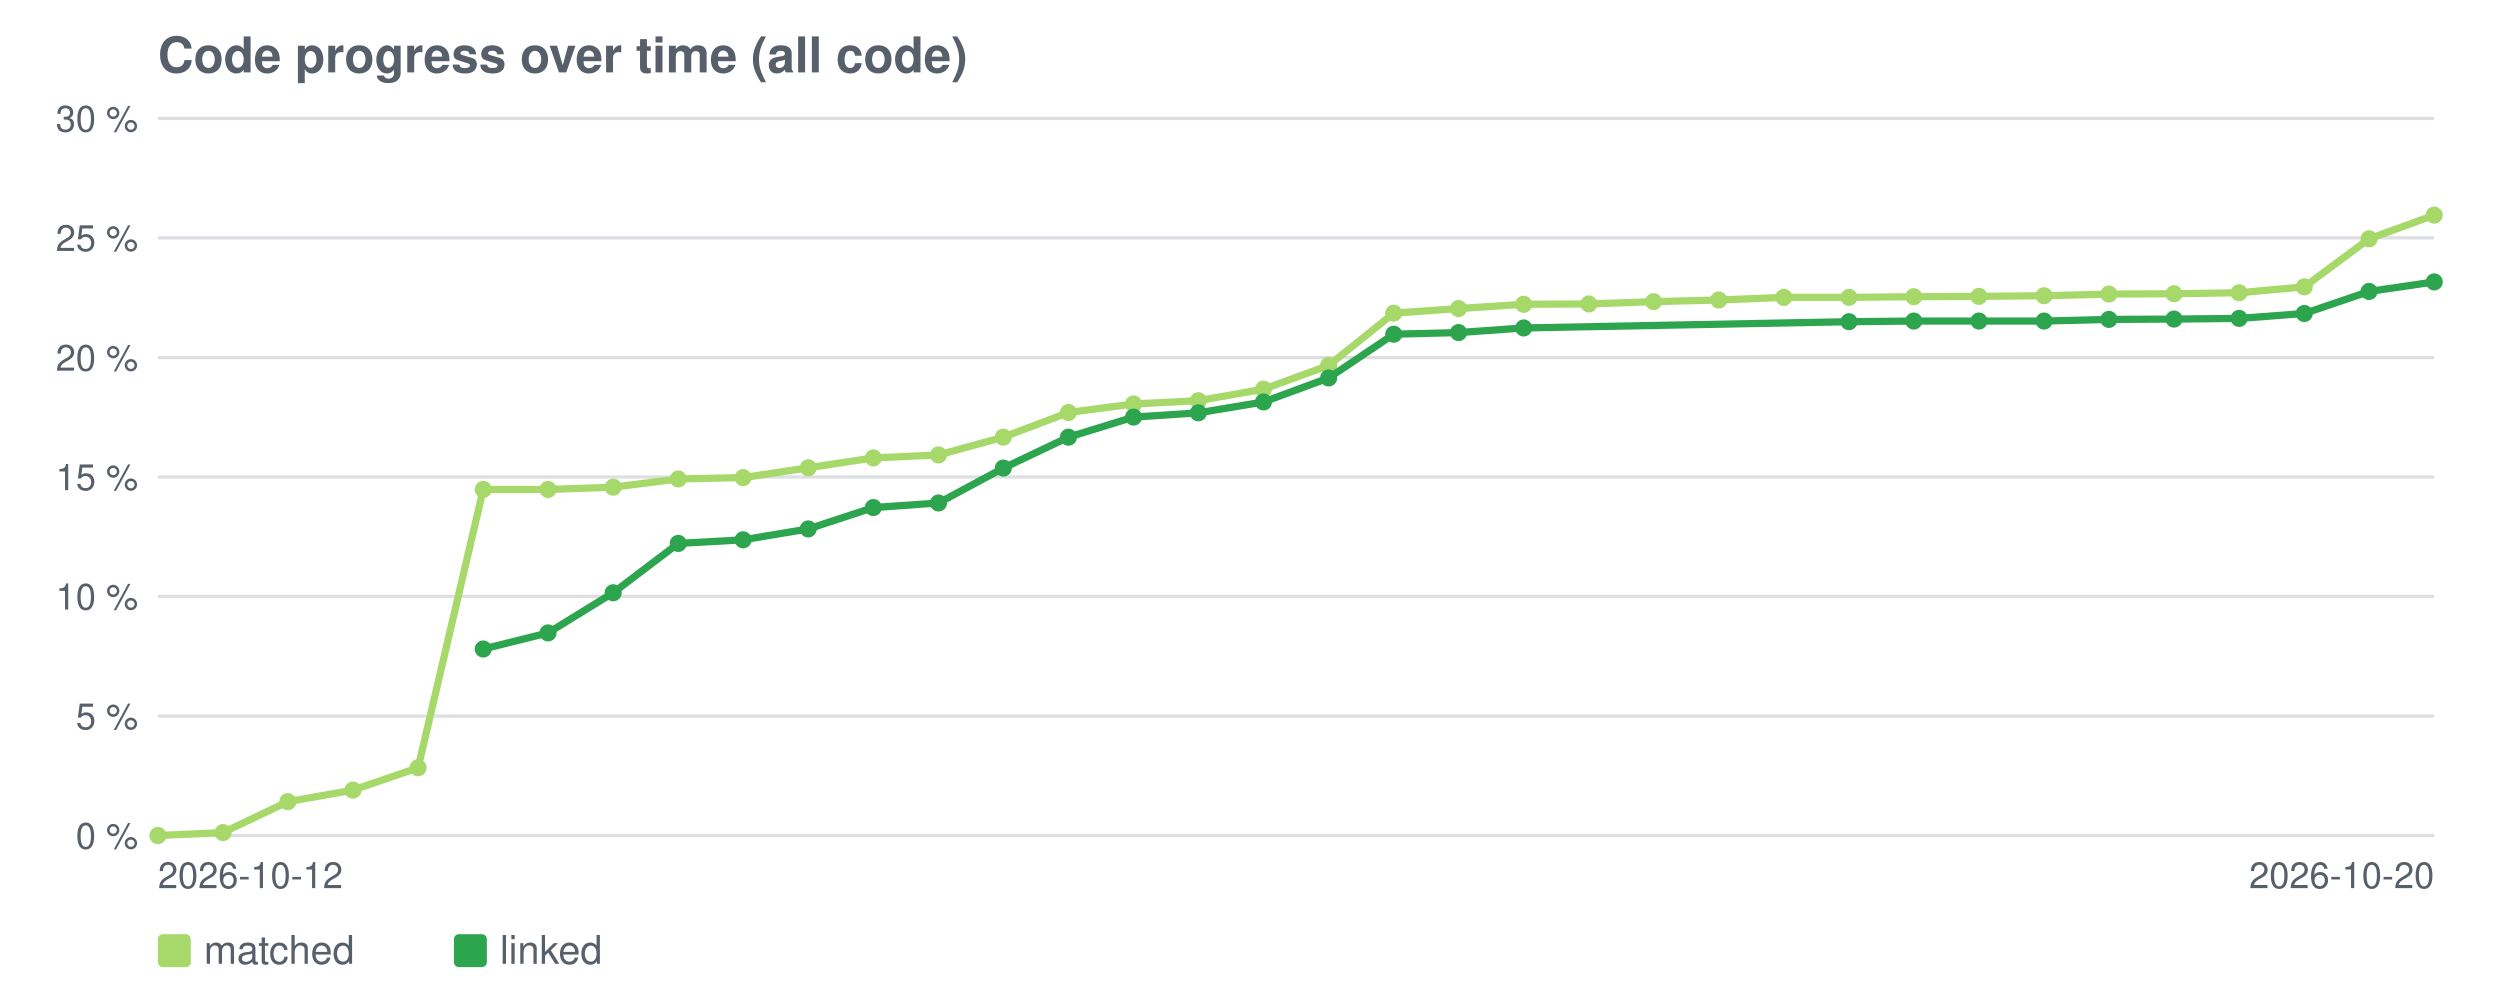
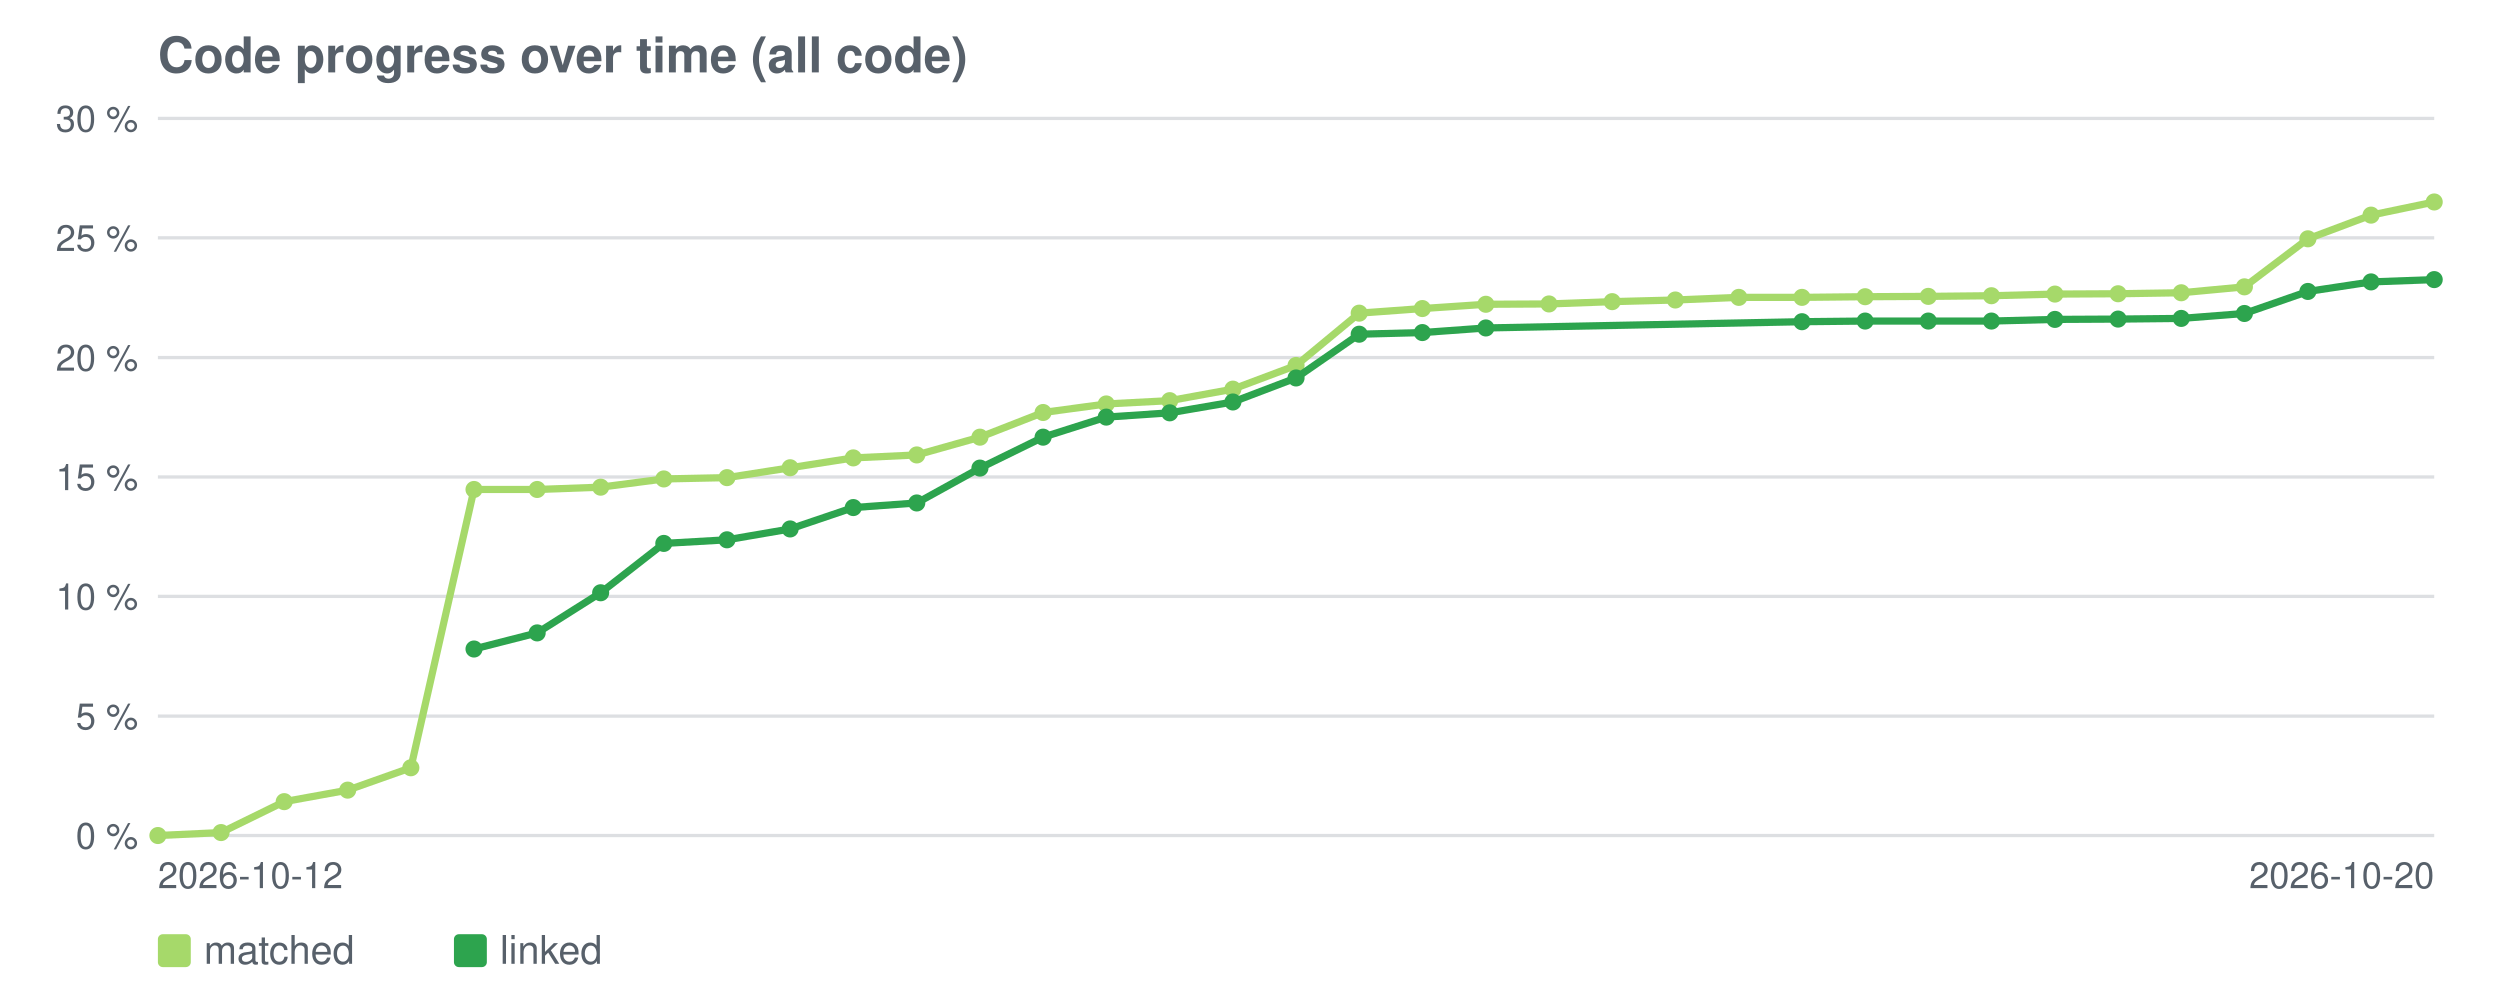
<svg xmlns="http://www.w3.org/2000/svg" width="760" height="300" viewBox="0 0 760 300" font-family="-apple-system, Segoe UI, Helvetica, Arial, sans-serif">
  <text x="48" y="22" font-size="15" font-weight="600" fill="#57606a">Code progress over time (all code)</text>
  <line x1="48" y1="254.0" x2="740" y2="254.0" stroke="#8c959f" stroke-opacity="0.3" />
  <text x="42" y="258.0" font-size="11" fill="#57606a" text-anchor="end">0 %</text>
  <line x1="48" y1="217.7" x2="740" y2="217.7" stroke="#8c959f" stroke-opacity="0.3" />
  <text x="42" y="221.7" font-size="11" fill="#57606a" text-anchor="end">5 %</text>
  <line x1="48" y1="181.3" x2="740" y2="181.3" stroke="#8c959f" stroke-opacity="0.3" />
  <text x="42" y="185.3" font-size="11" fill="#57606a" text-anchor="end">10 %</text>
  <line x1="48" y1="145.0" x2="740" y2="145.0" stroke="#8c959f" stroke-opacity="0.3" />
  <text x="42" y="149.0" font-size="11" fill="#57606a" text-anchor="end">15 %</text>
  <line x1="48" y1="108.7" x2="740" y2="108.7" stroke="#8c959f" stroke-opacity="0.3" />
  <text x="42" y="112.7" font-size="11" fill="#57606a" text-anchor="end">20 %</text>
  <line x1="48" y1="72.3" x2="740" y2="72.3" stroke="#8c959f" stroke-opacity="0.3" />
  <text x="42" y="76.3" font-size="11" fill="#57606a" text-anchor="end">25 %</text>
  <line x1="48" y1="36.0" x2="740" y2="36.0" stroke="#8c959f" stroke-opacity="0.3" />
  <text x="42" y="40.0" font-size="11" fill="#57606a" text-anchor="end">30 %</text>
-   <polyline points="48.0,254.0 67.8,253.1 87.5,243.7 107.3,240.2 127.1,233.4 146.9,148.8 166.6,148.8 186.4,148.1 206.2,145.6 225.9,145.2 245.7,142.2 265.5,139.2 285.3,138.3 305.0,132.9 324.8,125.4 344.6,122.8 364.3,121.8 384.1,118.3 403.9,111.1 423.7,95.2 443.4,93.8 463.2,92.5 483.0,92.4 502.7,91.7 522.5,91.2 542.3,90.4 562.1,90.4 581.8,90.2 601.6,90.1 621.4,89.9 641.1,89.4 660.9,89.3 680.7,89.0 700.5,87.2 720.2,72.6 740.0,65.4" fill="none" stroke="#a6d96a" stroke-width="2.2" />
+   <polyline points="48.0,254.0 67.2,253.1 86.4,243.7 105.7,240.2 124.9,233.4 144.1,148.8 163.3,148.8 182.6,148.1 201.8,145.6 221.0,145.2 240.2,142.2 259.4,139.2 278.7,138.3 297.9,132.9 317.1,125.4 336.3,122.8 355.6,121.8 374.8,118.3 394.0,111.1 413.2,95.2 432.4,93.8 451.7,92.5 470.9,92.4 490.1,91.7 509.3,91.2 528.6,90.4 547.8,90.4 567.0,90.2 586.2,90.1 605.4,89.9 624.7,89.4 643.9,89.3 663.1,89.0 682.3,87.2 701.6,72.6 720.8,65.4 740.0,61.4" fill="none" stroke="#a6d96a" stroke-width="2.2" />
  <circle cx="48.0" cy="254.0" r="2.6" fill="#a6d96a" />
-   <circle cx="67.8" cy="253.1" r="2.6" fill="#a6d96a" />
-   <circle cx="87.5" cy="243.7" r="2.6" fill="#a6d96a" />
-   <circle cx="107.3" cy="240.2" r="2.6" fill="#a6d96a" />
-   <circle cx="127.1" cy="233.4" r="2.6" fill="#a6d96a" />
-   <circle cx="146.9" cy="148.8" r="2.6" fill="#a6d96a" />
-   <circle cx="166.6" cy="148.8" r="2.6" fill="#a6d96a" />
-   <circle cx="186.4" cy="148.1" r="2.6" fill="#a6d96a" />
-   <circle cx="206.2" cy="145.6" r="2.6" fill="#a6d96a" />
-   <circle cx="225.9" cy="145.2" r="2.6" fill="#a6d96a" />
-   <circle cx="245.7" cy="142.2" r="2.6" fill="#a6d96a" />
-   <circle cx="265.5" cy="139.2" r="2.6" fill="#a6d96a" />
-   <circle cx="285.3" cy="138.3" r="2.6" fill="#a6d96a" />
-   <circle cx="305.0" cy="132.9" r="2.6" fill="#a6d96a" />
-   <circle cx="324.8" cy="125.4" r="2.6" fill="#a6d96a" />
-   <circle cx="344.6" cy="122.8" r="2.6" fill="#a6d96a" />
-   <circle cx="364.3" cy="121.8" r="2.6" fill="#a6d96a" />
-   <circle cx="384.1" cy="118.3" r="2.6" fill="#a6d96a" />
-   <circle cx="403.9" cy="111.1" r="2.6" fill="#a6d96a" />
-   <circle cx="423.7" cy="95.2" r="2.6" fill="#a6d96a" />
-   <circle cx="443.4" cy="93.8" r="2.6" fill="#a6d96a" />
-   <circle cx="463.2" cy="92.5" r="2.6" fill="#a6d96a" />
-   <circle cx="483.0" cy="92.4" r="2.6" fill="#a6d96a" />
-   <circle cx="502.7" cy="91.7" r="2.6" fill="#a6d96a" />
-   <circle cx="522.5" cy="91.2" r="2.6" fill="#a6d96a" />
-   <circle cx="542.3" cy="90.4" r="2.6" fill="#a6d96a" />
-   <circle cx="562.1" cy="90.4" r="2.6" fill="#a6d96a" />
-   <circle cx="581.8" cy="90.2" r="2.6" fill="#a6d96a" />
-   <circle cx="601.6" cy="90.1" r="2.6" fill="#a6d96a" />
-   <circle cx="621.4" cy="89.9" r="2.6" fill="#a6d96a" />
-   <circle cx="641.1" cy="89.4" r="2.6" fill="#a6d96a" />
-   <circle cx="660.9" cy="89.3" r="2.6" fill="#a6d96a" />
-   <circle cx="680.7" cy="89.0" r="2.6" fill="#a6d96a" />
-   <circle cx="700.5" cy="87.2" r="2.6" fill="#a6d96a" />
-   <circle cx="720.2" cy="72.6" r="2.6" fill="#a6d96a" />
-   <circle cx="740.0" cy="65.4" r="2.6" fill="#a6d96a" />
+   <circle cx="67.2" cy="253.1" r="2.6" fill="#a6d96a" />
+   <circle cx="86.4" cy="243.7" r="2.6" fill="#a6d96a" />
+   <circle cx="105.7" cy="240.2" r="2.6" fill="#a6d96a" />
+   <circle cx="124.9" cy="233.4" r="2.6" fill="#a6d96a" />
+   <circle cx="144.1" cy="148.8" r="2.6" fill="#a6d96a" />
+   <circle cx="163.3" cy="148.8" r="2.6" fill="#a6d96a" />
+   <circle cx="182.6" cy="148.1" r="2.6" fill="#a6d96a" />
+   <circle cx="201.8" cy="145.6" r="2.6" fill="#a6d96a" />
+   <circle cx="221.0" cy="145.2" r="2.6" fill="#a6d96a" />
+   <circle cx="240.2" cy="142.2" r="2.6" fill="#a6d96a" />
+   <circle cx="259.4" cy="139.2" r="2.6" fill="#a6d96a" />
+   <circle cx="278.7" cy="138.3" r="2.6" fill="#a6d96a" />
+   <circle cx="297.9" cy="132.9" r="2.6" fill="#a6d96a" />
+   <circle cx="317.1" cy="125.4" r="2.6" fill="#a6d96a" />
+   <circle cx="336.3" cy="122.8" r="2.6" fill="#a6d96a" />
+   <circle cx="355.6" cy="121.8" r="2.6" fill="#a6d96a" />
+   <circle cx="374.8" cy="118.3" r="2.6" fill="#a6d96a" />
+   <circle cx="394.0" cy="111.1" r="2.6" fill="#a6d96a" />
+   <circle cx="413.2" cy="95.2" r="2.6" fill="#a6d96a" />
+   <circle cx="432.4" cy="93.8" r="2.6" fill="#a6d96a" />
+   <circle cx="451.7" cy="92.5" r="2.6" fill="#a6d96a" />
+   <circle cx="470.9" cy="92.4" r="2.6" fill="#a6d96a" />
+   <circle cx="490.1" cy="91.7" r="2.6" fill="#a6d96a" />
+   <circle cx="509.3" cy="91.2" r="2.6" fill="#a6d96a" />
+   <circle cx="528.6" cy="90.4" r="2.6" fill="#a6d96a" />
+   <circle cx="547.8" cy="90.4" r="2.6" fill="#a6d96a" />
+   <circle cx="567.0" cy="90.2" r="2.6" fill="#a6d96a" />
+   <circle cx="586.2" cy="90.1" r="2.6" fill="#a6d96a" />
+   <circle cx="605.4" cy="89.9" r="2.6" fill="#a6d96a" />
+   <circle cx="624.7" cy="89.4" r="2.6" fill="#a6d96a" />
+   <circle cx="643.9" cy="89.3" r="2.6" fill="#a6d96a" />
+   <circle cx="663.1" cy="89.0" r="2.6" fill="#a6d96a" />
+   <circle cx="682.3" cy="87.2" r="2.6" fill="#a6d96a" />
+   <circle cx="701.6" cy="72.6" r="2.6" fill="#a6d96a" />
+   <circle cx="720.8" cy="65.4" r="2.6" fill="#a6d96a" />
+   <circle cx="740.0" cy="61.4" r="2.6" fill="#a6d96a" />
  <rect x="48" y="284" width="10" height="10" rx="1.5" fill="#a6d96a" />
  <text x="62" y="293" font-size="12" fill="#57606a">matched</text>
-   <polyline points="146.9,197.3 166.6,192.4 186.4,180.2 206.2,165.2 225.9,164.1 245.7,160.8 265.5,154.3 285.3,152.9 305.0,142.3 324.8,132.9 344.6,126.8 364.3,125.5 384.1,122.2 403.9,114.9 423.7,101.6 443.4,101.1 463.2,99.7 562.1,97.8 581.8,97.6 601.6,97.6 621.4,97.6 641.1,97.1 660.9,97.0 680.7,96.8 700.5,95.3 720.2,88.6 740.0,85.7" fill="none" stroke="#2da44e" stroke-width="2.2" />
-   <circle cx="146.9" cy="197.3" r="2.6" fill="#2da44e" />
-   <circle cx="166.6" cy="192.4" r="2.6" fill="#2da44e" />
-   <circle cx="186.4" cy="180.2" r="2.6" fill="#2da44e" />
-   <circle cx="206.2" cy="165.2" r="2.6" fill="#2da44e" />
-   <circle cx="225.9" cy="164.1" r="2.6" fill="#2da44e" />
-   <circle cx="245.7" cy="160.8" r="2.6" fill="#2da44e" />
-   <circle cx="265.5" cy="154.3" r="2.6" fill="#2da44e" />
-   <circle cx="285.3" cy="152.9" r="2.6" fill="#2da44e" />
-   <circle cx="305.0" cy="142.3" r="2.6" fill="#2da44e" />
-   <circle cx="324.8" cy="132.9" r="2.6" fill="#2da44e" />
-   <circle cx="344.6" cy="126.8" r="2.6" fill="#2da44e" />
-   <circle cx="364.3" cy="125.5" r="2.6" fill="#2da44e" />
-   <circle cx="384.1" cy="122.2" r="2.6" fill="#2da44e" />
-   <circle cx="403.9" cy="114.9" r="2.6" fill="#2da44e" />
-   <circle cx="423.7" cy="101.6" r="2.6" fill="#2da44e" />
-   <circle cx="443.4" cy="101.1" r="2.6" fill="#2da44e" />
-   <circle cx="463.2" cy="99.7" r="2.6" fill="#2da44e" />
-   <circle cx="562.1" cy="97.8" r="2.6" fill="#2da44e" />
-   <circle cx="581.8" cy="97.6" r="2.6" fill="#2da44e" />
-   <circle cx="601.6" cy="97.6" r="2.6" fill="#2da44e" />
-   <circle cx="621.4" cy="97.6" r="2.6" fill="#2da44e" />
-   <circle cx="641.1" cy="97.1" r="2.6" fill="#2da44e" />
-   <circle cx="660.9" cy="97.0" r="2.6" fill="#2da44e" />
-   <circle cx="680.7" cy="96.8" r="2.6" fill="#2da44e" />
-   <circle cx="700.5" cy="95.3" r="2.6" fill="#2da44e" />
-   <circle cx="720.2" cy="88.6" r="2.6" fill="#2da44e" />
-   <circle cx="740.0" cy="85.7" r="2.6" fill="#2da44e" />
+   <polyline points="144.1,197.3 163.3,192.4 182.6,180.2 201.8,165.2 221.0,164.1 240.2,160.8 259.4,154.3 278.7,152.9 297.9,142.3 317.1,132.9 336.3,126.8 355.6,125.5 374.8,122.2 394.0,114.9 413.2,101.6 432.4,101.1 451.7,99.7 547.8,97.8 567.0,97.6 586.2,97.6 605.4,97.6 624.7,97.1 643.9,97.0 663.1,96.8 682.3,95.3 701.6,88.6 720.8,85.7 740.0,85.0" fill="none" stroke="#2da44e" stroke-width="2.2" />
+   <circle cx="144.1" cy="197.3" r="2.6" fill="#2da44e" />
+   <circle cx="163.3" cy="192.4" r="2.6" fill="#2da44e" />
+   <circle cx="182.6" cy="180.2" r="2.6" fill="#2da44e" />
+   <circle cx="201.8" cy="165.2" r="2.6" fill="#2da44e" />
+   <circle cx="221.0" cy="164.1" r="2.6" fill="#2da44e" />
+   <circle cx="240.2" cy="160.8" r="2.6" fill="#2da44e" />
+   <circle cx="259.4" cy="154.3" r="2.6" fill="#2da44e" />
+   <circle cx="278.7" cy="152.9" r="2.6" fill="#2da44e" />
+   <circle cx="297.9" cy="142.3" r="2.6" fill="#2da44e" />
+   <circle cx="317.1" cy="132.9" r="2.6" fill="#2da44e" />
+   <circle cx="336.3" cy="126.8" r="2.6" fill="#2da44e" />
+   <circle cx="355.6" cy="125.5" r="2.6" fill="#2da44e" />
+   <circle cx="374.8" cy="122.2" r="2.6" fill="#2da44e" />
+   <circle cx="394.0" cy="114.9" r="2.6" fill="#2da44e" />
+   <circle cx="413.2" cy="101.6" r="2.6" fill="#2da44e" />
+   <circle cx="432.4" cy="101.1" r="2.6" fill="#2da44e" />
+   <circle cx="451.7" cy="99.7" r="2.6" fill="#2da44e" />
+   <circle cx="547.8" cy="97.8" r="2.6" fill="#2da44e" />
+   <circle cx="567.0" cy="97.6" r="2.6" fill="#2da44e" />
+   <circle cx="586.2" cy="97.6" r="2.6" fill="#2da44e" />
+   <circle cx="605.4" cy="97.6" r="2.6" fill="#2da44e" />
+   <circle cx="624.7" cy="97.1" r="2.6" fill="#2da44e" />
+   <circle cx="643.9" cy="97.0" r="2.6" fill="#2da44e" />
+   <circle cx="663.1" cy="96.8" r="2.6" fill="#2da44e" />
+   <circle cx="682.3" cy="95.3" r="2.6" fill="#2da44e" />
+   <circle cx="701.6" cy="88.6" r="2.6" fill="#2da44e" />
+   <circle cx="720.8" cy="85.7" r="2.6" fill="#2da44e" />
+   <circle cx="740.0" cy="85.0" r="2.6" fill="#2da44e" />
  <rect x="138" y="284" width="10" height="10" rx="1.5" fill="#2da44e" />
  <text x="152" y="293" font-size="12" fill="#57606a">linked</text>
  <text x="48" y="270" font-size="11" fill="#57606a">2026-10-12</text>
  <text x="740" y="270" font-size="11" fill="#57606a" text-anchor="end">2026-10-20</text>
</svg>
